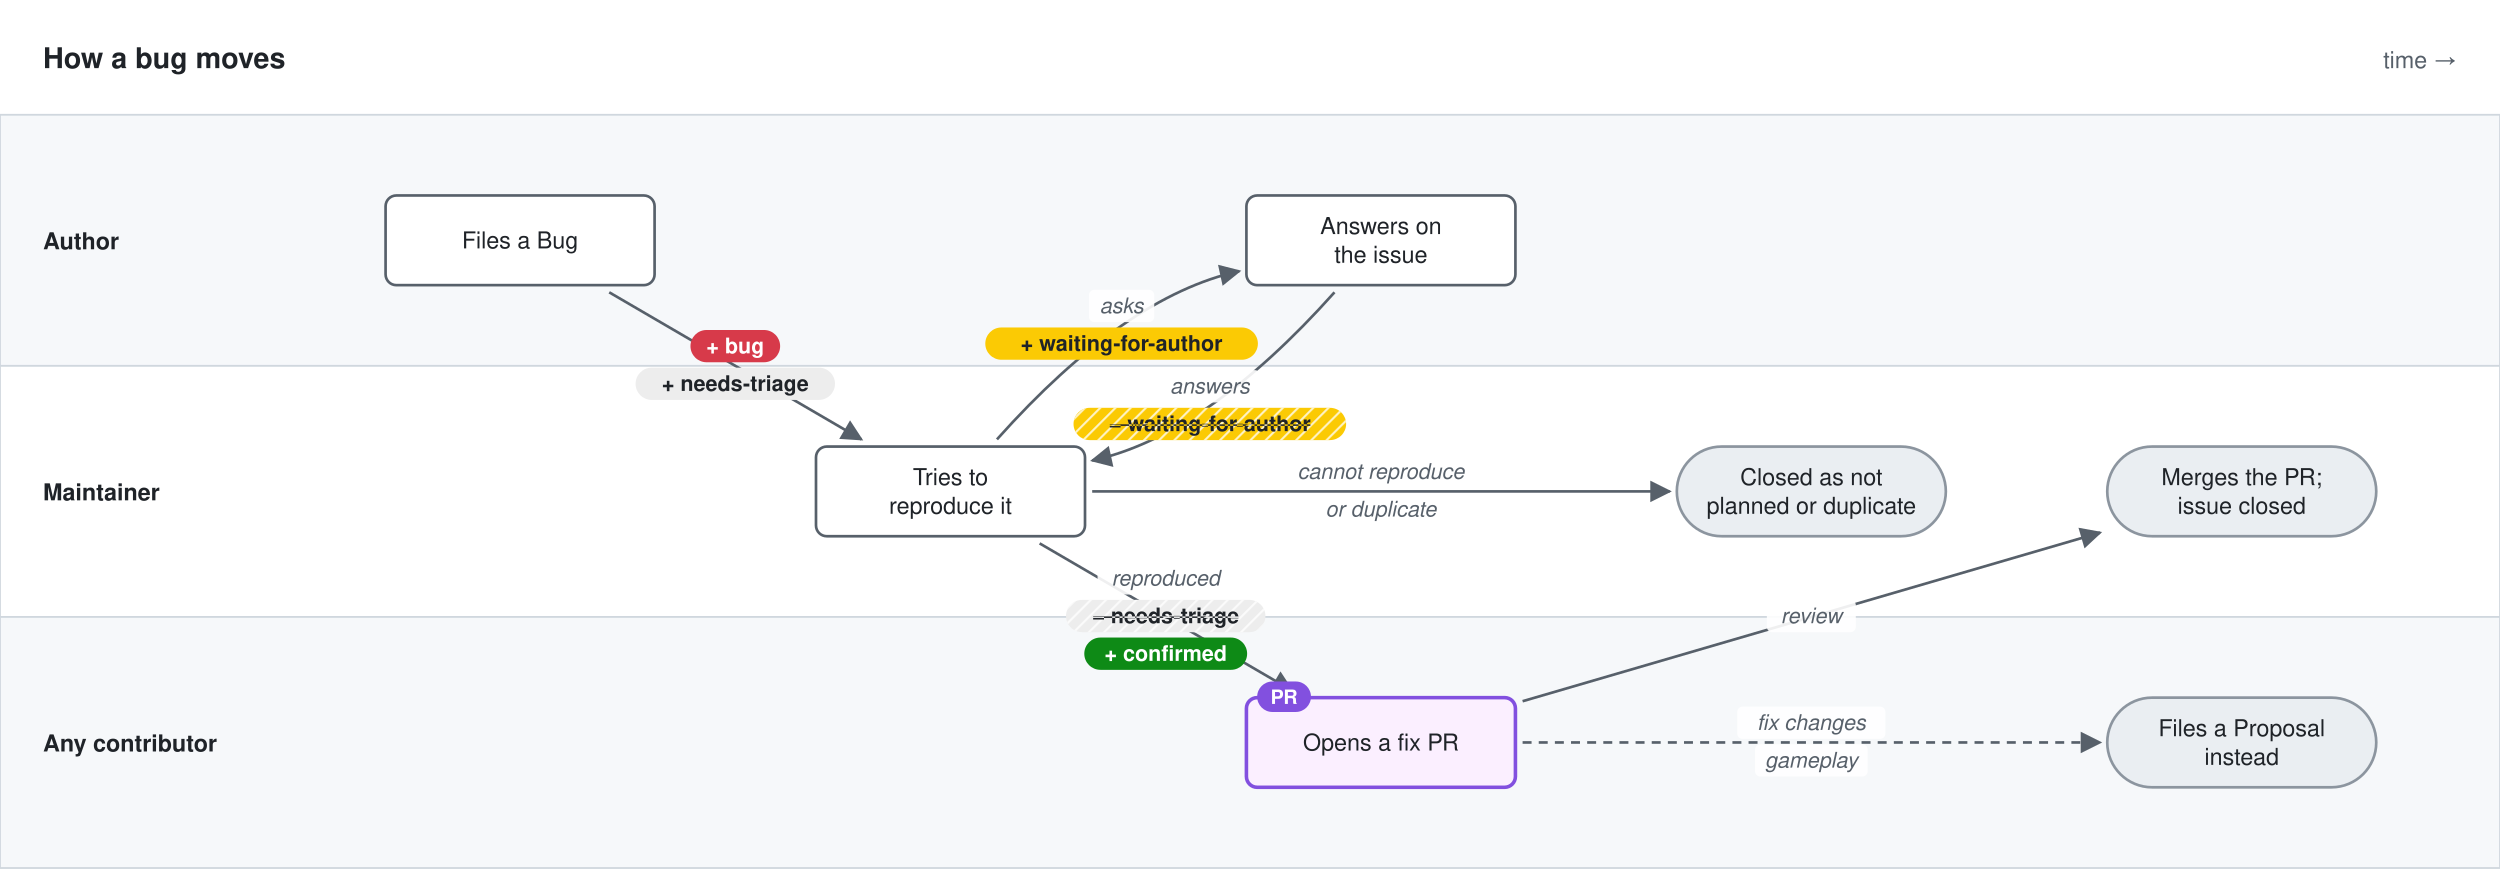
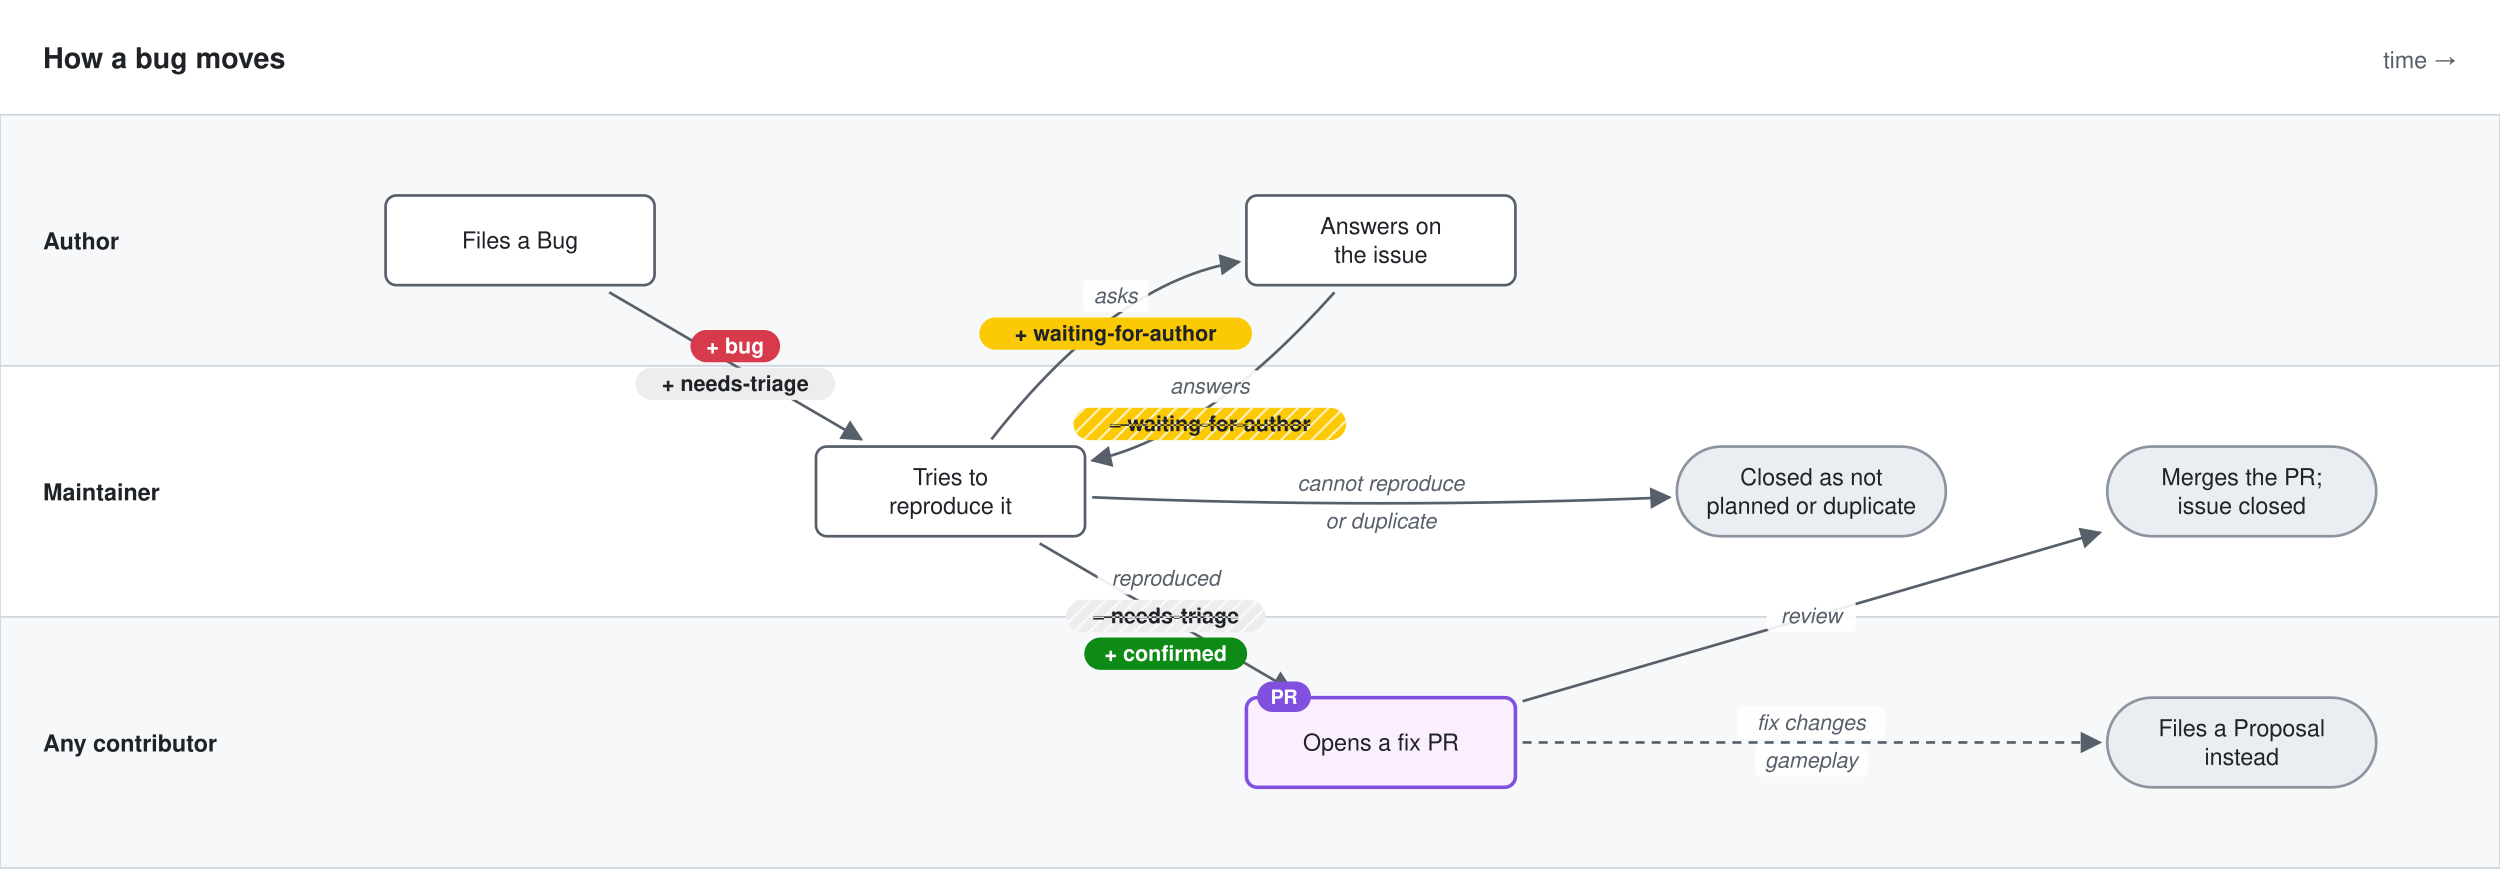
<svg xmlns="http://www.w3.org/2000/svg" viewBox="0 0 1394 484" width="1394" height="484" font-family="-apple-system, Segoe UI, Helvetica, Arial, sans-serif" font-size="13">
  <defs>
    <pattern id="hatch" width="6" height="6" patternUnits="userSpaceOnUse" patternTransform="rotate(45)">
      <line x1="0" y1="0" x2="0" y2="6" stroke="#ffffff" stroke-width="2.5" stroke-opacity="0.7" />
    </pattern>
    <marker id="arr" viewBox="0 0 10 10" refX="9" refY="5" markerWidth="8" markerHeight="8" orient="auto-start-reverse">
      <path d="M0,0 L10,5 L0,10 z" fill="#57606a" />
    </marker>
  </defs>
  <rect width="1394" height="484" fill="#ffffff" />
  <text x="24" y="38" font-size="16" font-weight="600" fill="#1f2328">How a bug moves</text>
  <text x="1370" y="38" text-anchor="end" fill="#57606a">time →</text>
  <rect x="0" y="64" width="1394" height="140" fill="#f6f8fa" stroke="#d0d7de" />
  <text x="24" y="139.0" font-weight="600" fill="#1f2328">Author</text>
  <rect x="0" y="204" width="1394" height="140" fill="#ffffff" stroke="#d0d7de" />
  <text x="24" y="279.0" font-weight="600" fill="#1f2328">Maintainer</text>
  <rect x="0" y="344" width="1394" height="140" fill="#f6f8fa" stroke="#d0d7de" />
  <text x="24" y="419.0" font-weight="600" fill="#1f2328">Any contributor</text>
  <path d="M339.7,163.0 Q410.0,204.0 480.3,245.0" fill="none" stroke="#57606a" stroke-width="1.5" marker-end="url(#arr)" />
-   <path d="M555.9,245.0 Q627.3,165.1 691.0,151.2" fill="none" stroke="#57606a" stroke-width="1.5" marker-end="url(#arr)" />
+   <path d="M552.8,245.0 Q622.3,156.5 691.0,146.0" fill="none" stroke="#57606a" stroke-width="1.5" marker-end="url(#arr)" />
  <path d="M744.1,163.0 Q672.7,242.9 609.0,256.8" fill="none" stroke="#57606a" stroke-width="1.5" marker-end="url(#arr)" />
  <path d="M579.7,303.0 Q650.0,344.0 720.3,385.0" fill="none" stroke="#57606a" stroke-width="1.5" marker-end="url(#arr)" />
-   <path d="M609.0,274.0 Q770.0,274.0 931.0,274.0" fill="none" stroke="#57606a" stroke-width="1.5" marker-end="url(#arr)" />
+   <path d="M609.0,277.3 Q770.0,284.0 931.0,277.3" fill="none" stroke="#57606a" stroke-width="1.5" marker-end="url(#arr)" />
  <path d="M849.0,391.0 Q1010.0,344.0 1171.0,297.0" fill="none" stroke="#57606a" stroke-width="1.5" marker-end="url(#arr)" />
  <path d="M849.0,414.0 Q1010.0,414.0 1171.0,414.0" fill="none" stroke="#57606a" stroke-width="1.5" stroke-dasharray="5 4" marker-end="url(#arr)" />
  <rect x="215.0" y="109.0" width="150" height="50" rx="6" fill="#ffffff" stroke="#57606a" stroke-width="1.5" />
  <text x="290.0" y="138.5" text-anchor="middle" fill="#1f2328">Files a Bug</text>
  <rect x="455.0" y="249.0" width="150" height="50" rx="6" fill="#ffffff" stroke="#57606a" stroke-width="1.5" />
  <text x="530.0" y="270.5" text-anchor="middle" fill="#1f2328">Tries to</text>
  <text x="530.0" y="286.5" text-anchor="middle" fill="#1f2328">reproduce it</text>
  <rect x="695.0" y="109.0" width="150" height="50" rx="6" fill="#ffffff" stroke="#57606a" stroke-width="1.5" />
  <text x="770.0" y="130.5" text-anchor="middle" fill="#1f2328">Answers on</text>
  <text x="770.0" y="146.5" text-anchor="middle" fill="#1f2328">the issue</text>
  <rect x="695.0" y="389.0" width="150" height="50" rx="6" fill="#fbefff" stroke="#8250df" stroke-width="2" />
  <rect x="701.0" y="380.0" width="30" height="17" rx="8.5" fill="#8250df" />
  <text x="716.0" y="392.5" text-anchor="middle" font-size="11" font-weight="600" fill="#ffffff">PR</text>
  <text x="770.0" y="418.5" text-anchor="middle" fill="#1f2328">Opens a fix PR</text>
  <rect x="935.0" y="249.0" width="150" height="50" rx="25" fill="#eaeef2" stroke="#8c959f" stroke-width="1.5" />
  <text x="1010.0" y="270.5" text-anchor="middle" fill="#1f2328">Closed as not</text>
  <text x="1010.0" y="286.5" text-anchor="middle" fill="#1f2328">planned or duplicate</text>
  <rect x="1175.0" y="249.0" width="150" height="50" rx="25" fill="#eaeef2" stroke="#8c959f" stroke-width="1.5" />
  <text x="1250.0" y="270.5" text-anchor="middle" fill="#1f2328">Merges the PR;</text>
  <text x="1250.0" y="286.5" text-anchor="middle" fill="#1f2328">issue closed</text>
  <rect x="1175.0" y="389.0" width="150" height="50" rx="25" fill="#eaeef2" stroke="#8c959f" stroke-width="1.5" />
  <text x="1250.0" y="410.5" text-anchor="middle" fill="#1f2328">Files a Proposal</text>
  <text x="1250.0" y="426.5" text-anchor="middle" fill="#1f2328">instead</text>
  <rect x="385.0" y="184.0" width="50.0" height="18" rx="9" fill="#d73a4a" />
  <text x="410.0" y="197.0" text-anchor="middle" font-size="12" font-weight="600" fill="#ffffff">+ bug</text>
  <rect x="354.4" y="205.0" width="111.2" height="18" rx="9" fill="#ededed" />
  <text x="410.0" y="218.0" text-anchor="middle" font-size="12" font-weight="600" fill="#1f2328">+ needs-triage</text>
-   <rect x="607.2" y="161.6" width="36.4" height="18" rx="3" fill="#ffffff" fill-opacity="0.9" />
-   <text x="625.4" y="174.6" text-anchor="middle" font-size="12" font-style="italic" fill="#57606a">asks</text>
-   <rect x="549.4" y="182.6" width="152.0" height="18" rx="9" fill="#fbca04" />
-   <text x="625.4" y="195.6" text-anchor="middle" font-size="12" font-weight="600" fill="#1f2328">+ waiting-for-author</text>
+   <rect x="603.9" y="156.0" width="36.4" height="18" rx="3" fill="#ffffff" fill-opacity="0.9" />
+   <text x="622.1" y="169.0" text-anchor="middle" font-size="12" font-style="italic" fill="#57606a">asks</text>
+   <rect x="546.1" y="177.0" width="152.0" height="18" rx="9" fill="#fbca04" />
+   <text x="622.1" y="190.0" text-anchor="middle" font-size="12" font-weight="600" fill="#1f2328">+ waiting-for-author</text>
  <rect x="646.5" y="206.4" width="56.2" height="18" rx="3" fill="#ffffff" fill-opacity="0.9" />
  <text x="674.6" y="219.4" text-anchor="middle" font-size="12" font-style="italic" fill="#57606a">answers</text>
  <rect x="598.6" y="227.4" width="152.0" height="18" rx="9" fill="#fbca04" />
  <rect x="598.6" y="227.4" width="152.0" height="18" rx="9" fill="url(#hatch)" />
  <text x="674.6" y="240.4" text-anchor="middle" font-size="12" font-weight="600" fill="#1f2328" text-decoration="line-through">− waiting-for-author</text>
  <rect x="612.0" y="313.5" width="76.0" height="18" rx="3" fill="#ffffff" fill-opacity="0.9" />
  <text x="650.0" y="326.5" text-anchor="middle" font-size="12" font-style="italic" fill="#57606a">reproduced</text>
  <rect x="594.4" y="334.5" width="111.2" height="18" rx="9" fill="#ededed" />
  <rect x="594.4" y="334.5" width="111.2" height="18" rx="9" fill="url(#hatch)" />
  <text x="650.0" y="347.5" text-anchor="middle" font-size="12" font-weight="600" fill="#1f2328" text-decoration="line-through">− needs-triage</text>
  <rect x="604.6" y="355.5" width="90.8" height="18" rx="9" fill="#0e8a16" />
  <text x="650.0" y="368.5" text-anchor="middle" font-size="12" font-weight="600" fill="#ffffff">+ confirmed</text>
-   <rect x="712.2" y="254.0" width="115.6" height="18" rx="3" fill="#ffffff" fill-opacity="0.9" />
-   <text x="770.0" y="267.0" text-anchor="middle" font-size="12" font-style="italic" fill="#57606a">cannot reproduce</text>
-   <rect x="725.4" y="275.0" width="89.2" height="18" rx="3" fill="#ffffff" fill-opacity="0.9" />
-   <text x="770.0" y="288.0" text-anchor="middle" font-size="12" font-style="italic" fill="#57606a">or duplicate</text>
+   <rect x="712.2" y="260.6" width="115.6" height="18" rx="3" fill="#ffffff" fill-opacity="0.9" />
+   <text x="770.0" y="273.6" text-anchor="middle" font-size="12" font-style="italic" fill="#57606a">cannot reproduce</text>
+   <rect x="725.4" y="281.6" width="89.2" height="18" rx="3" fill="#ffffff" fill-opacity="0.9" />
+   <text x="770.0" y="294.6" text-anchor="middle" font-size="12" font-style="italic" fill="#57606a">or duplicate</text>
  <rect x="985.2" y="334.5" width="49.6" height="18" rx="3" fill="#ffffff" fill-opacity="0.9" />
  <text x="1010.0" y="347.5" text-anchor="middle" font-size="12" font-style="italic" fill="#57606a">review</text>
  <rect x="968.7" y="394.0" width="82.6" height="18" rx="3" fill="#ffffff" fill-opacity="0.9" />
  <text x="1010.0" y="407.0" text-anchor="middle" font-size="12" font-style="italic" fill="#57606a">fix changes</text>
  <rect x="978.6" y="415.0" width="62.8" height="18" rx="3" fill="#ffffff" fill-opacity="0.9" />
  <text x="1010.0" y="428.0" text-anchor="middle" font-size="12" font-style="italic" fill="#57606a">gameplay</text>
</svg>
